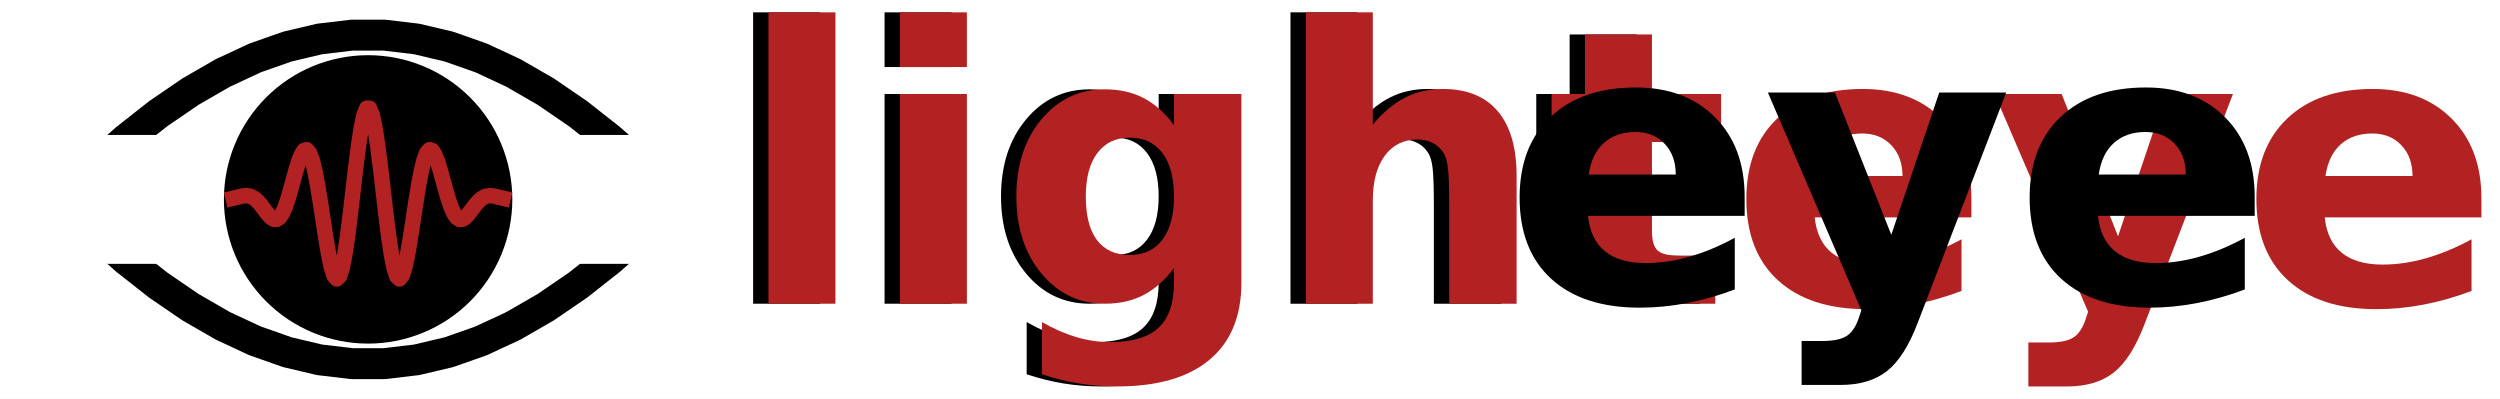
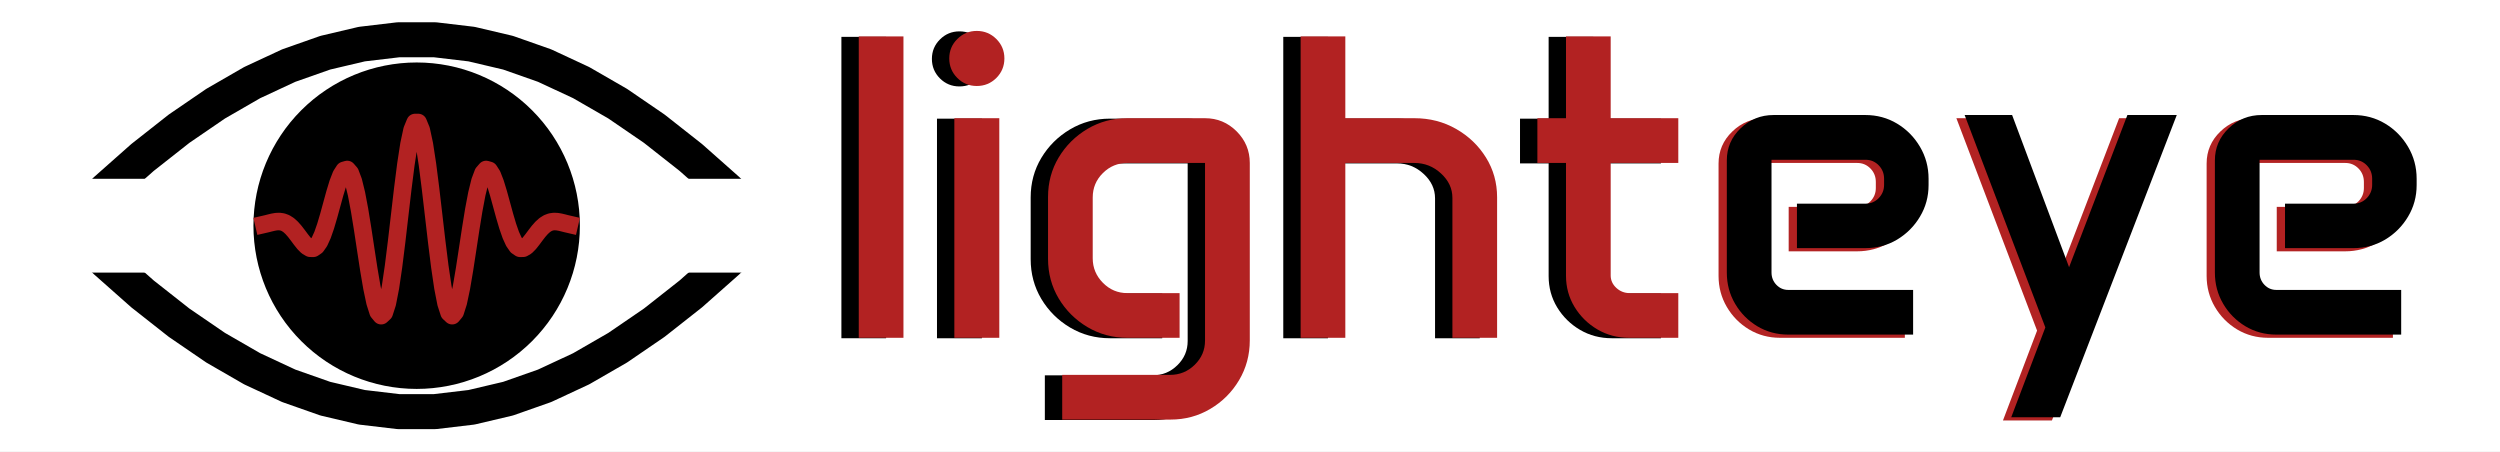
- <svg xmlns="http://www.w3.org/2000/svg" xmlns:xlink="http://www.w3.org/1999/xlink" width="404.221pt" height="64.48pt" viewBox="0 0 404.221 64.48" version="1.1">
+ <svg xmlns="http://www.w3.org/2000/svg" xmlns:xlink="http://www.w3.org/1999/xlink" width="357.12pt" height="64.48pt" viewBox="0 0 357.12 64.48" version="1.1">
  <defs>
    <style type="text/css">*{stroke-linejoin: round; stroke-linecap: butt}</style>
  </defs>
  <g id="figure_1">
    <g id="patch_1">
-       <path d="M 0 64.48  L 404.221 64.48  L 404.221 -0  L 0 -0  z " style="fill: #ffffff" />
+       <path d="M 0 64.48  L 357.12 64.48  L 357.12 -0  L 0 -0  z " style="fill: #ffffff" />
    </g>
    <g id="axes_1">
      <g id="line2d_1">
-         <path d="M 9.92 32.221  L 15.141 27.115  L 20.362 22.492  L 25.583 18.382  L 30.804 14.81  L 36.025 11.799  L 41.246 9.368  L 46.467 7.531  L 51.688 6.3  L 56.909 5.682  L 62.131 5.682  L 67.352 6.3  L 72.573 7.531  L 77.794 9.368  L 83.015 11.799  L 88.236 14.81  L 93.457 18.382  L 98.678 22.492  L 103.899 27.115  L 109.12 32.221  " clip-path="url(#p511f20a30b)" style="fill: none; stroke: #000000; stroke-width: 5; stroke-linecap: square" />
+         <path d="M 9.92 32.221  L 15.141 27.115  L 20.362 22.492  L 25.583 18.382  L 30.804 14.81  L 36.025 11.799  L 41.246 9.368  L 46.467 7.531  L 51.688 6.3  L 56.909 5.682  L 62.131 5.682  L 67.352 6.3  L 72.573 7.531  L 77.794 9.368  L 83.015 11.799  L 88.236 14.81  L 93.457 18.382  L 98.678 22.492  L 103.899 27.115  L 109.12 32.221  " clip-path="url(#p57098dc8e4)" style="fill: none; stroke: #000000; stroke-width: 5; stroke-linecap: square" />
      </g>
      <g id="line2d_2">
-         <path d="M 9.92 32.259  L 15.141 37.365  L 20.362 41.988  L 25.583 46.098  L 30.804 49.67  L 36.025 52.681  L 41.246 55.112  L 46.467 56.949  L 51.688 58.18  L 56.909 58.798  L 62.131 58.798  L 67.352 58.18  L 72.573 56.949  L 77.794 55.112  L 83.015 52.681  L 88.236 49.67  L 93.457 46.098  L 98.678 41.988  L 103.899 37.365  L 109.12 32.259  " clip-path="url(#p511f20a30b)" style="fill: none; stroke: #000000; stroke-width: 5; stroke-linecap: square" />
+         <path d="M 9.92 32.259  L 15.141 37.365  L 20.362 41.988  L 25.583 46.098  L 30.804 49.67  L 36.025 52.681  L 41.246 55.112  L 46.467 56.949  L 51.688 58.18  L 56.909 58.798  L 62.131 58.798  L 67.352 58.18  L 72.573 56.949  L 77.794 55.112  L 83.015 52.681  L 88.236 49.67  L 93.457 46.098  L 98.678 41.988  L 103.899 37.365  L 109.12 32.259  " clip-path="url(#p57098dc8e4)" style="fill: none; stroke: #000000; stroke-width: 5; stroke-linecap: square" />
      </g>
      <g id="patch_2">
-         <path d="M 4.96 42.16  L 114.08 42.16  L 114.08 22.32  L 4.96 22.32  z " clip-path="url(#p511f20a30b)" style="fill: #ffffff; stroke: #ffffff; stroke-linejoin: miter" />
+         <path d="M 4.96 38.44  L 114.08 38.44  L 114.08 26.04  L 4.96 26.04  z " clip-path="url(#p57098dc8e4)" style="fill: #ffffff; stroke: #ffffff; stroke-linejoin: miter" />
      </g>
      <g id="patch_3">
-         <path d="M 59.52 55.056  C 65.571 55.056 71.375 52.652 75.653 48.373  C 79.932 44.095 82.336 38.291 82.336 32.24  C 82.336 26.189 79.932 20.385 75.653 16.107  C 71.375 11.828 65.571 9.424 59.52 9.424  C 53.469 9.424 47.665 11.828 43.387 16.107  C 39.108 20.385 36.704 26.189 36.704 32.24  C 36.704 38.291 39.108 44.095 43.387 48.373  C 47.665 52.652 53.469 55.056 59.52 55.056  z " clip-path="url(#p511f20a30b)" style="stroke: #000000; stroke-linejoin: miter" />
+         <path d="M 59.52 55.056  C 65.571 55.056 71.375 52.652 75.653 48.373  C 79.932 44.095 82.336 38.291 82.336 32.24  C 82.336 26.189 79.932 20.385 75.653 16.107  C 71.375 11.828 65.571 9.424 59.52 9.424  C 53.469 9.424 47.665 11.828 43.387 16.107  C 39.108 20.385 36.704 26.189 36.704 32.24  C 36.704 38.291 39.108 44.095 43.387 48.373  C 47.665 52.652 53.469 55.056 59.52 55.056  z " clip-path="url(#p57098dc8e4)" style="stroke: #000000; stroke-linejoin: miter" />
      </g>
      <g id="text_1">
-         <g transform="translate(116.56 49.10594) scale(0.62 -0.62)">
+         <g transform="translate(116.56 48.31641) scale(0.62 -0.62)">
          <defs>
-             <path id="DejaVuSans-Bold-6c" d="M 538 4863  L 1656 4863  L 1656 0  L 538 0  L 538 4863  z " transform="scale(0.015625)" />
-             <path id="DejaVuSans-Bold-69" d="M 538 3500  L 1656 3500  L 1656 0  L 538 0  L 538 3500  z M 538 4863  L 1656 4863  L 1656 3950  L 538 3950  L 538 4863  z " transform="scale(0.015625)" />
-             <path id="DejaVuSans-Bold-67" d="M 2919 594  Q 2688 288 2409 144  Q 2131 0 1766 0  Q 1125 0 706 504  Q 288 1009 288 1791  Q 288 2575 706 3076  Q 1125 3578 1766 3578  Q 2131 3578 2409 3434  Q 2688 3291 2919 2981  L 2919 3500  L 4044 3500  L 4044 353  Q 4044 -491 3511 -936  Q 2978 -1381 1966 -1381  Q 1638 -1381 1331 -1331  Q 1025 -1281 716 -1178  L 716 -306  Q 1009 -475 1290 -558  Q 1572 -641 1856 -641  Q 2406 -641 2662 -400  Q 2919 -159 2919 353  L 2919 594  z M 2181 2772  Q 1834 2772 1640 2515  Q 1447 2259 1447 1791  Q 1447 1309 1634 1061  Q 1822 813 2181 813  Q 2531 813 2725 1069  Q 2919 1325 2919 1791  Q 2919 2259 2725 2515  Q 2531 2772 2181 2772  z " transform="scale(0.015625)" />
-             <path id="DejaVuSans-Bold-68" d="M 4056 2131  L 4056 0  L 2931 0  L 2931 347  L 2931 1625  Q 2931 2084 2911 2256  Q 2891 2428 2841 2509  Q 2775 2619 2662 2680  Q 2550 2741 2406 2741  Q 2056 2741 1856 2470  Q 1656 2200 1656 1722  L 1656 0  L 538 0  L 538 4863  L 1656 4863  L 1656 2988  Q 1909 3294 2193 3439  Q 2478 3584 2822 3584  Q 3428 3584 3742 3212  Q 4056 2841 4056 2131  z " transform="scale(0.015625)" />
-             <path id="DejaVuSans-Bold-74" d="M 1759 4494  L 1759 3500  L 2913 3500  L 2913 2700  L 1759 2700  L 1759 1216  Q 1759 972 1856 886  Q 1953 800 2241 800  L 2816 800  L 2816 0  L 1856 0  Q 1194 0 917 276  Q 641 553 641 1216  L 641 2700  L 84 2700  L 84 3500  L 641 3500  L 641 4494  L 1759 4494  z " transform="scale(0.015625)" />
+             <path id="Anta-Regular-6c" d="M 375 4444  L 1034 4444  L 1034 0  L 375 0  L 375 4444  z " transform="scale(0.015625)" />
+             <path id="Anta-Regular-69" d="M 300 4119  Q 300 4288 419 4406  Q 538 4525 706 4525  Q 875 4525 994 4406  Q 1113 4288 1113 4119  Q 1113 3950 994 3831  Q 875 3713 706 3713  Q 538 3713 419 3831  Q 300 3950 300 4119  z M 375 3238  L 1038 3238  L 1038 0  L 375 0  L 375 3238  z " transform="scale(0.015625)" />
+             <path id="Anta-Regular-67" d="M 344 2075  Q 344 2397 501 2659  Q 659 2922 925 3080  Q 1191 3238 1513 3238  L 2659 3238  Q 2931 3238 3125 3044  Q 3319 2850 3319 2578  L 3319 -38  Q 3319 -359 3161 -625  Q 3003 -891 2737 -1048  Q 2472 -1206 2150 -1206  L 553 -1206  L 553 -547  L 2141 -547  Q 2356 -547 2507 -398  Q 2659 -250 2659 -41  L 2659 2578  L 1513 2578  Q 1303 2578 1153 2429  Q 1003 2281 1003 2069  L 1003 1172  Q 1003 963 1153 811  Q 1303 659 1513 659  L 2284 659  L 2284 0  L 1513 0  Q 1191 0 925 158  Q 659 316 501 580  Q 344 844 344 1166  L 344 2075  z " transform="scale(0.015625)" />
+             <path id="Anta-Regular-68" d="M 375 4444  L 1034 4444  L 1034 3238  L 2053 3238  Q 2391 3238 2667 3080  Q 2944 2922 3108 2658  Q 3272 2394 3272 2072  L 3272 0  L 2613 0  L 2613 2063  Q 2613 2269 2445 2423  Q 2278 2578 2053 2578  L 1034 2578  L 1034 0  L 375 0  L 375 4444  z " transform="scale(0.015625)" />
+             <path id="Anta-Regular-74" d="M 219 3238  L 641 3238  L 641 4444  L 1300 4444  L 1300 3238  L 2297 3238  L 2297 2578  L 1300 2578  L 1300 919  Q 1300 813 1383 736  Q 1466 659 1581 659  L 2297 659  L 2297 0  L 1572 0  Q 1316 0 1105 123  Q 894 247 767 455  Q 641 663 641 916  L 641 2578  L 219 2578  L 219 3238  z " transform="scale(0.015625)" />
          </defs>
-           <use xlink:href="#DejaVuSans-Bold-6c" />
-           <use xlink:href="#DejaVuSans-Bold-69" x="34.277" />
-           <use xlink:href="#DejaVuSans-Bold-67" x="68.555" />
-           <use xlink:href="#DejaVuSans-Bold-68" x="140.137" />
-           <use xlink:href="#DejaVuSans-Bold-74" x="211.328" />
+           <use xlink:href="#Anta-Regular-6c" />
+           <use xlink:href="#Anta-Regular-69" transform="translate(22.02148 0)" />
+           <use xlink:href="#Anta-Regular-67" transform="translate(44.0918 0)" />
+           <use xlink:href="#Anta-Regular-68" transform="translate(101.8066 0)" />
+           <use xlink:href="#Anta-Regular-74" transform="translate(158.7891 0)" />
        </g>
      </g>
      <g id="text_2">
-         <g style="fill: #b22222" transform="translate(119.04 49.10594) scale(0.62 -0.62)">
+         <g style="fill: #b22222" transform="translate(119.04 48.25344) scale(0.62 -0.62)">
          <defs>
-             <path id="DejaVuSans-Bold-65" d="M 4031 1759  L 4031 1441  L 1416 1441  Q 1456 1047 1700 850  Q 1944 653 2381 653  Q 2734 653 3104 758  Q 3475 863 3866 1075  L 3866 213  Q 3469 63 3072 -14  Q 2675 -91 2278 -91  Q 1328 -91 801 392  Q 275 875 275 1747  Q 275 2603 792 3093  Q 1309 3584 2216 3584  Q 3041 3584 3536 3087  Q 4031 2591 4031 1759  z M 2881 2131  Q 2881 2450 2695 2645  Q 2509 2841 2209 2841  Q 1884 2841 1681 2658  Q 1478 2475 1428 2131  L 2881 2131  z " transform="scale(0.015625)" />
-             <path id="DejaVuSans-Bold-79" d="M 78 3500  L 1197 3500  L 2138 1125  L 2938 3500  L 4056 3500  L 2584 -331  Q 2363 -916 2067 -1148  Q 1772 -1381 1288 -1381  L 641 -1381  L 641 -647  L 991 -647  Q 1275 -647 1404 -556  Q 1534 -466 1606 -231  L 1638 -134  L 78 3500  z " transform="scale(0.015625)" />
+             <path id="Anta-Regular-65" d="M 375 2569  Q 375 2847 578 3042  Q 781 3238 1066 3238  L 2416 3238  Q 2675 3238 2886 3111  Q 3097 2984 3223 2770  Q 3350 2556 3350 2297  L 3350 2206  Q 3350 1950 3223 1739  Q 3097 1528 2886 1401  Q 2675 1275 2416 1275  L 1409 1275  L 1409 1931  L 2422 1931  Q 2534 1931 2614 2012  Q 2694 2094 2694 2209  L 2694 2297  Q 2694 2416 2614 2497  Q 2534 2578 2422 2578  L 1034 2578  L 1034 916  Q 1034 809 1106 734  Q 1178 659 1281 659  L 3122 659  L 3122 0  L 1281 0  Q 1031 0 825 123  Q 619 247 497 455  Q 375 663 375 913  L 375 2569  z " transform="scale(0.015625)" />
+             <path id="Anta-Regular-79" d="M 888 3238  L 1728 994  L 2588 3238  L 3316 3238  L 1597 -1219  L 875 -1219  L 1378 106  L 188 3238  L 888 3238  z " transform="scale(0.015625)" />
          </defs>
-           <use xlink:href="#DejaVuSans-Bold-6c" />
-           <use xlink:href="#DejaVuSans-Bold-69" x="34.277" />
-           <use xlink:href="#DejaVuSans-Bold-67" x="68.555" />
-           <use xlink:href="#DejaVuSans-Bold-68" x="140.137" />
-           <use xlink:href="#DejaVuSans-Bold-74" x="211.328" />
-           <use xlink:href="#DejaVuSans-Bold-65" x="259.131" />
-           <use xlink:href="#DejaVuSans-Bold-79" x="326.953" />
-           <use xlink:href="#DejaVuSans-Bold-65" x="392.139" />
+           <use xlink:href="#Anta-Regular-6c" />
+           <use xlink:href="#Anta-Regular-69" transform="translate(22.02148 0)" />
+           <use xlink:href="#Anta-Regular-67" transform="translate(44.0918 0)" />
+           <use xlink:href="#Anta-Regular-68" transform="translate(101.8066 0)" />
+           <use xlink:href="#Anta-Regular-74" transform="translate(158.7891 0)" />
+           <use xlink:href="#Anta-Regular-65" transform="translate(198.0957 0)" />
+           <use xlink:href="#Anta-Regular-79" transform="translate(255.8105 0)" />
+           <use xlink:href="#Anta-Regular-65" transform="translate(310.5469 0)" />
        </g>
      </g>
      <g id="text_3">
-         <g transform="translate(243.04 48.86375) scale(0.62 -0.62)">
-           <use xlink:href="#DejaVuSans-Bold-65" />
-           <use xlink:href="#DejaVuSans-Bold-79" x="67.822" />
-           <use xlink:href="#DejaVuSans-Bold-65" x="133.008" />
+         <g transform="translate(243.04 47.79812) scale(0.62 -0.62)">
+           <use xlink:href="#Anta-Regular-65" />
+           <use xlink:href="#Anta-Regular-79" transform="translate(57.71484 0)" />
+           <use xlink:href="#Anta-Regular-65" transform="translate(112.4512 0)" />
        </g>
      </g>
      <g id="line2d_3">
-         <path d="M 37.696 32.057  L 38.137 31.955  L 38.578 31.842  L 39.019 31.737  L 39.46 31.661  L 39.9 31.641  L 40.341 31.701  L 40.782 31.865  L 41.223 32.145  L 41.664 32.543  L 42.105 33.043  L 42.546 33.615  L 42.987 34.209  L 43.428 34.764  L 43.868 35.207  L 44.309 35.465  L 44.75 35.471  L 45.191 35.171  L 45.632 34.538  L 46.073 33.571  L 46.514 32.306  L 46.955 30.816  L 47.396 29.205  L 47.836 27.603  L 48.277 26.158  L 48.718 25.022  L 49.159 24.334  L 49.6 24.208  L 50.041 24.718  L 50.482 25.888  L 50.923 27.684  L 51.364 30.012  L 51.804 32.724  L 52.245 35.627  L 52.686 38.494  L 53.127 41.088  L 53.568 43.179  L 54.009 44.566  L 54.45 45.097  L 54.891 44.685  L 55.332 43.319  L 55.772 41.065  L 56.213 38.069  L 56.654 34.541  L 57.095 30.743  L 57.536 26.964  L 57.977 23.499  L 58.418 20.624  L 58.859 18.567  L 59.3 17.496  L 59.74 17.496  L 60.181 18.567  L 60.622 20.624  L 61.063 23.499  L 61.504 26.964  L 61.945 30.743  L 62.386 34.541  L 62.827 38.069  L 63.268 41.065  L 63.708 43.319  L 64.149 44.685  L 64.59 45.097  L 65.031 44.566  L 65.472 43.179  L 65.913 41.088  L 66.354 38.494  L 66.795 35.627  L 67.236 32.724  L 67.676 30.012  L 68.117 27.684  L 68.558 25.888  L 68.999 24.718  L 69.44 24.208  L 69.881 24.334  L 70.322 25.022  L 70.763 26.158  L 71.204 27.603  L 71.644 29.205  L 72.085 30.816  L 72.526 32.306  L 72.967 33.571  L 73.408 34.538  L 73.849 35.171  L 74.29 35.471  L 74.731 35.465  L 75.172 35.207  L 75.612 34.764  L 76.053 34.209  L 76.494 33.615  L 76.935 33.043  L 77.376 32.543  L 77.817 32.145  L 78.258 31.865  L 78.699 31.701  L 79.14 31.641  L 79.58 31.661  L 80.021 31.737  L 80.462 31.842  L 80.903 31.955  L 81.344 32.057  " clip-path="url(#p511f20a30b)" style="fill: none; stroke: #b22222; stroke-width: 2.5; stroke-linecap: square" />
+         <path d="M 37.696 32.057  L 38.137 31.955  L 38.578 31.842  L 39.019 31.737  L 39.46 31.661  L 39.9 31.641  L 40.341 31.701  L 40.782 31.865  L 41.223 32.145  L 41.664 32.543  L 42.105 33.043  L 42.546 33.615  L 42.987 34.209  L 43.428 34.764  L 43.868 35.207  L 44.309 35.465  L 44.75 35.471  L 45.191 35.171  L 45.632 34.538  L 46.073 33.571  L 46.514 32.306  L 46.955 30.816  L 47.396 29.205  L 47.836 27.603  L 48.277 26.158  L 48.718 25.022  L 49.159 24.334  L 49.6 24.208  L 50.041 24.718  L 50.482 25.888  L 50.923 27.684  L 51.364 30.012  L 51.804 32.724  L 52.245 35.627  L 52.686 38.494  L 53.127 41.088  L 53.568 43.179  L 54.009 44.566  L 54.45 45.097  L 54.891 44.685  L 55.332 43.319  L 55.772 41.065  L 56.213 38.069  L 56.654 34.541  L 57.095 30.743  L 57.536 26.964  L 57.977 23.499  L 58.418 20.624  L 58.859 18.567  L 59.3 17.496  L 59.74 17.496  L 60.181 18.567  L 60.622 20.624  L 61.063 23.499  L 61.504 26.964  L 61.945 30.743  L 62.386 34.541  L 62.827 38.069  L 63.268 41.065  L 63.708 43.319  L 64.149 44.685  L 64.59 45.097  L 65.031 44.566  L 65.472 43.179  L 65.913 41.088  L 66.354 38.494  L 66.795 35.627  L 67.236 32.724  L 67.676 30.012  L 68.117 27.684  L 68.558 25.888  L 68.999 24.718  L 69.44 24.208  L 69.881 24.334  L 70.322 25.022  L 70.763 26.158  L 71.204 27.603  L 71.644 29.205  L 72.085 30.816  L 72.526 32.306  L 72.967 33.571  L 73.408 34.538  L 73.849 35.171  L 74.29 35.471  L 74.731 35.465  L 75.172 35.207  L 75.612 34.764  L 76.053 34.209  L 76.494 33.615  L 76.935 33.043  L 77.376 32.543  L 77.817 32.145  L 78.258 31.865  L 78.699 31.701  L 79.14 31.641  L 79.58 31.661  L 80.021 31.737  L 80.462 31.842  L 80.903 31.955  L 81.344 32.057  " clip-path="url(#p57098dc8e4)" style="fill: none; stroke: #b22222; stroke-width: 2.5; stroke-linecap: square" />
      </g>
    </g>
  </g>
  <defs>
-     <clipPath id="p511f20a30b">
+     <clipPath id="p57098dc8e4">
      <rect x="0" y="0" width="357.12" height="64.48" />
    </clipPath>
  </defs>
</svg>
